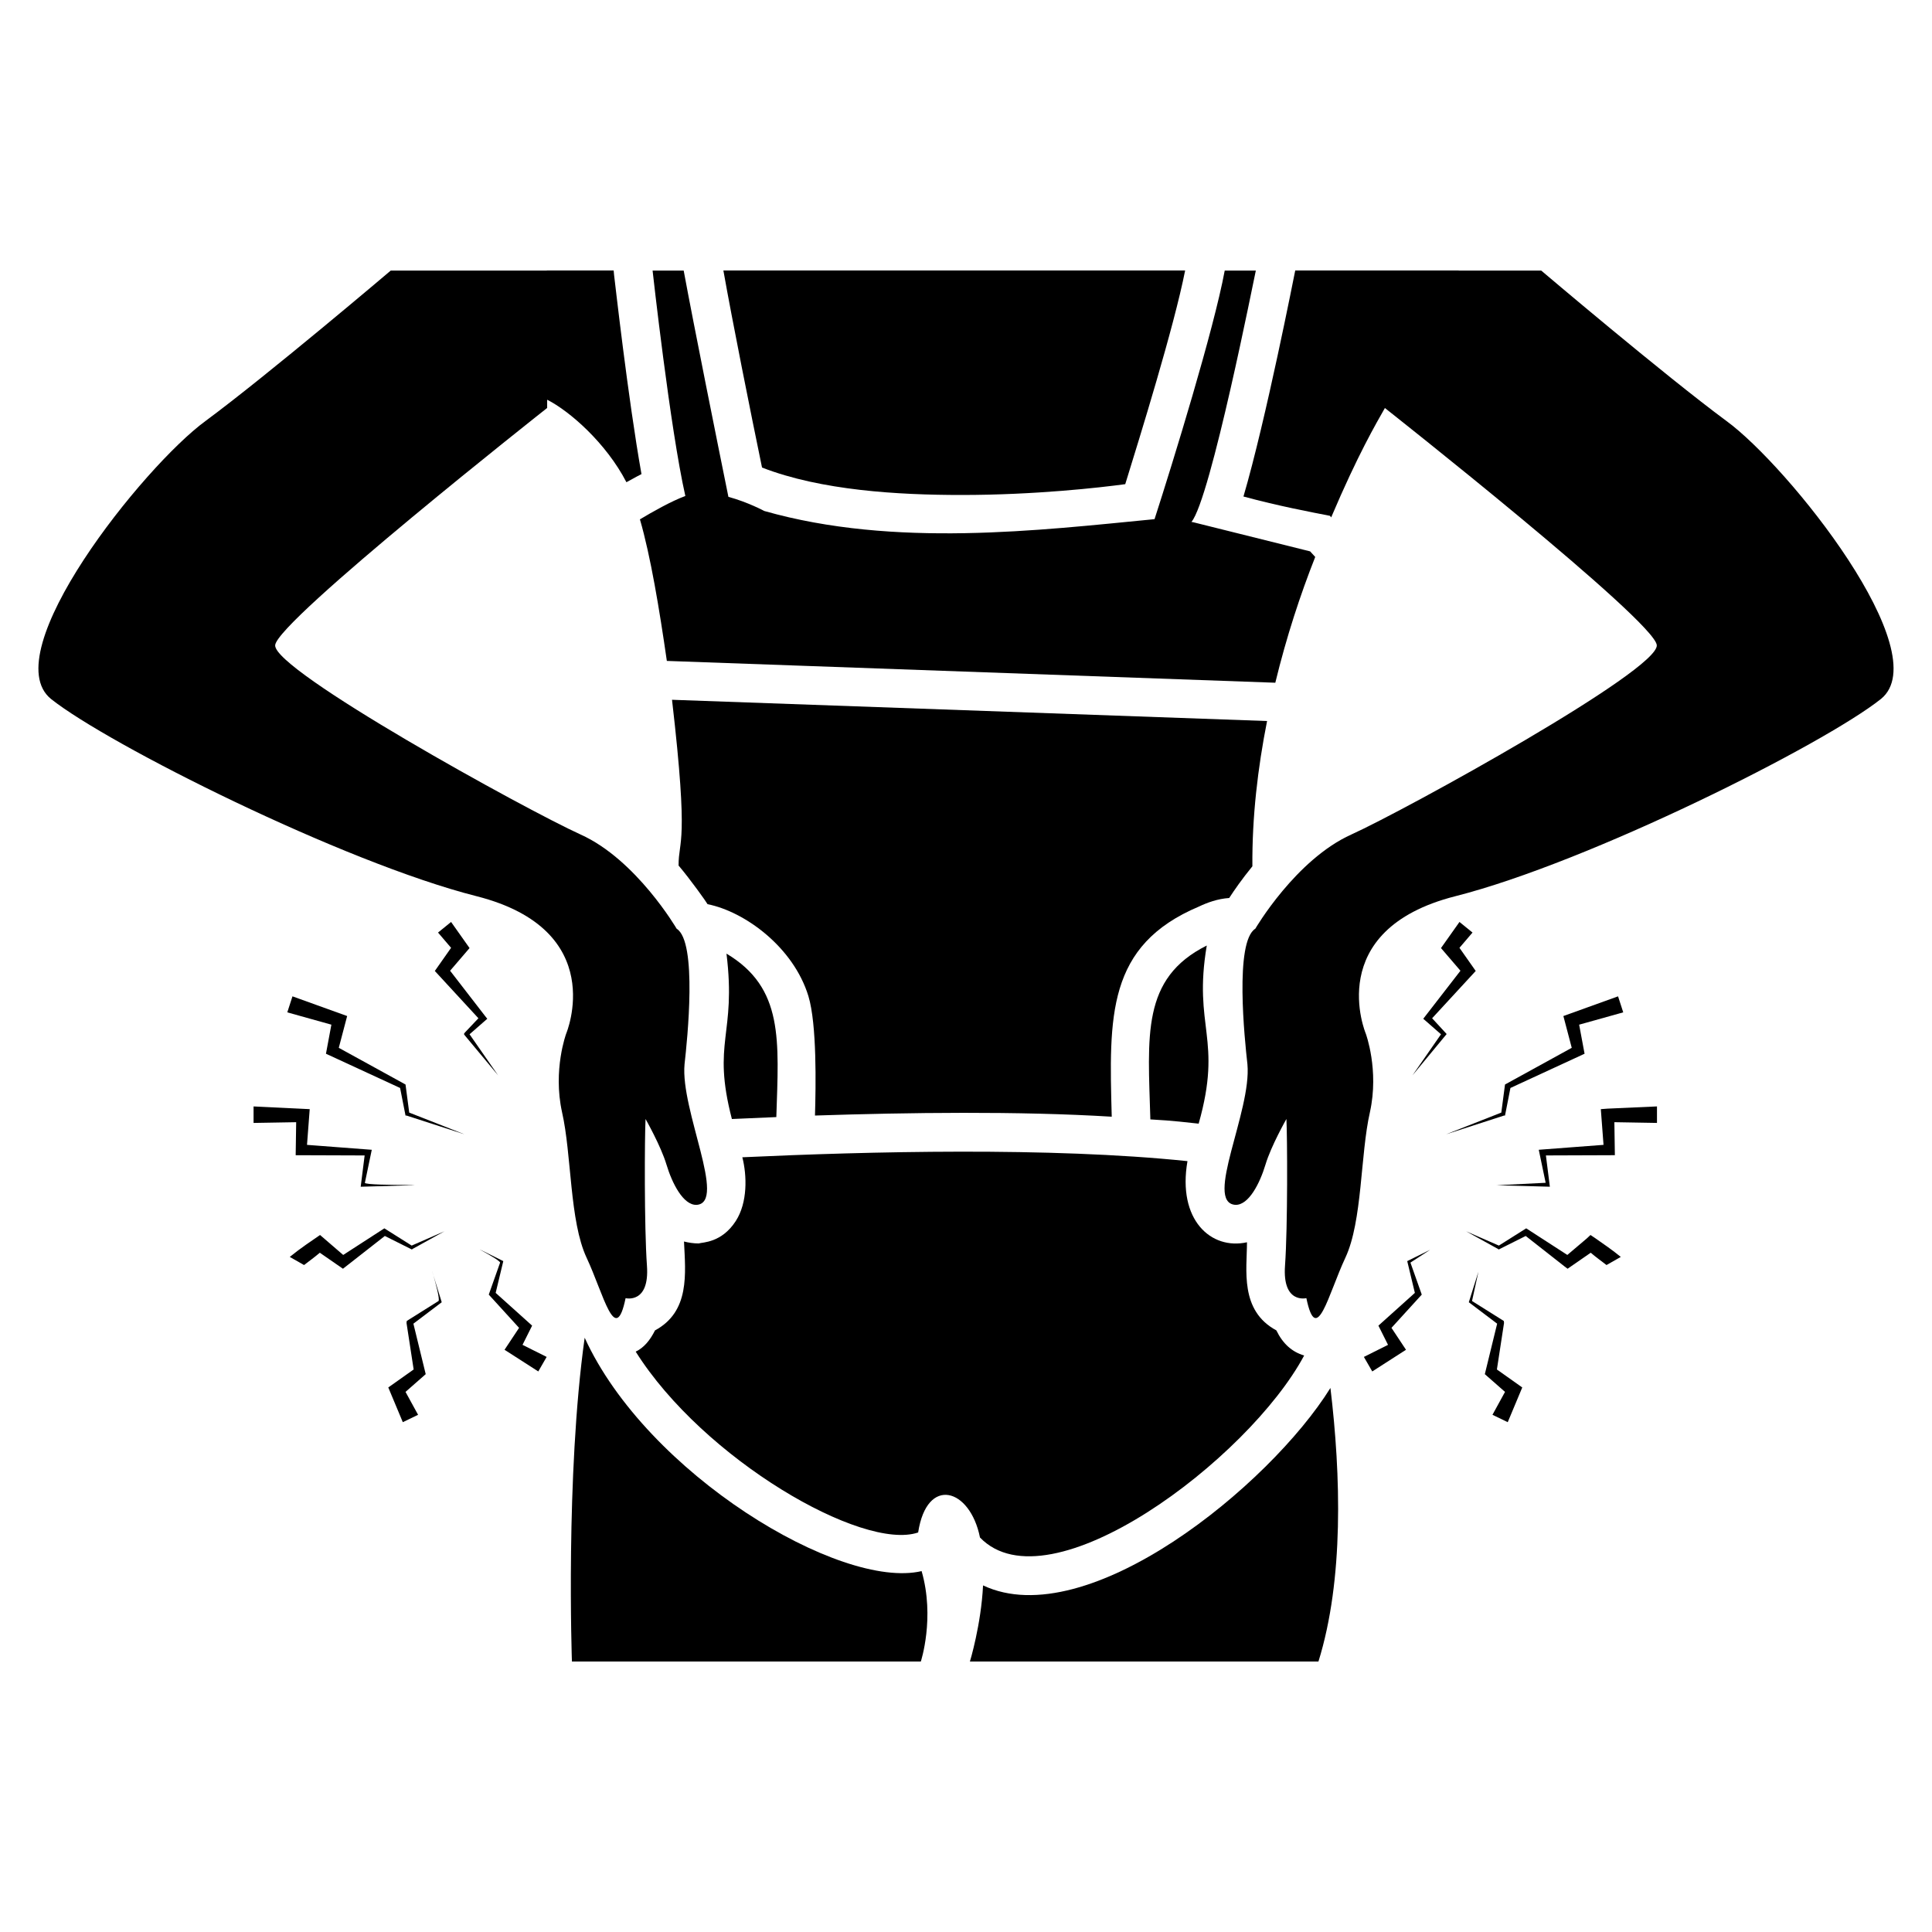
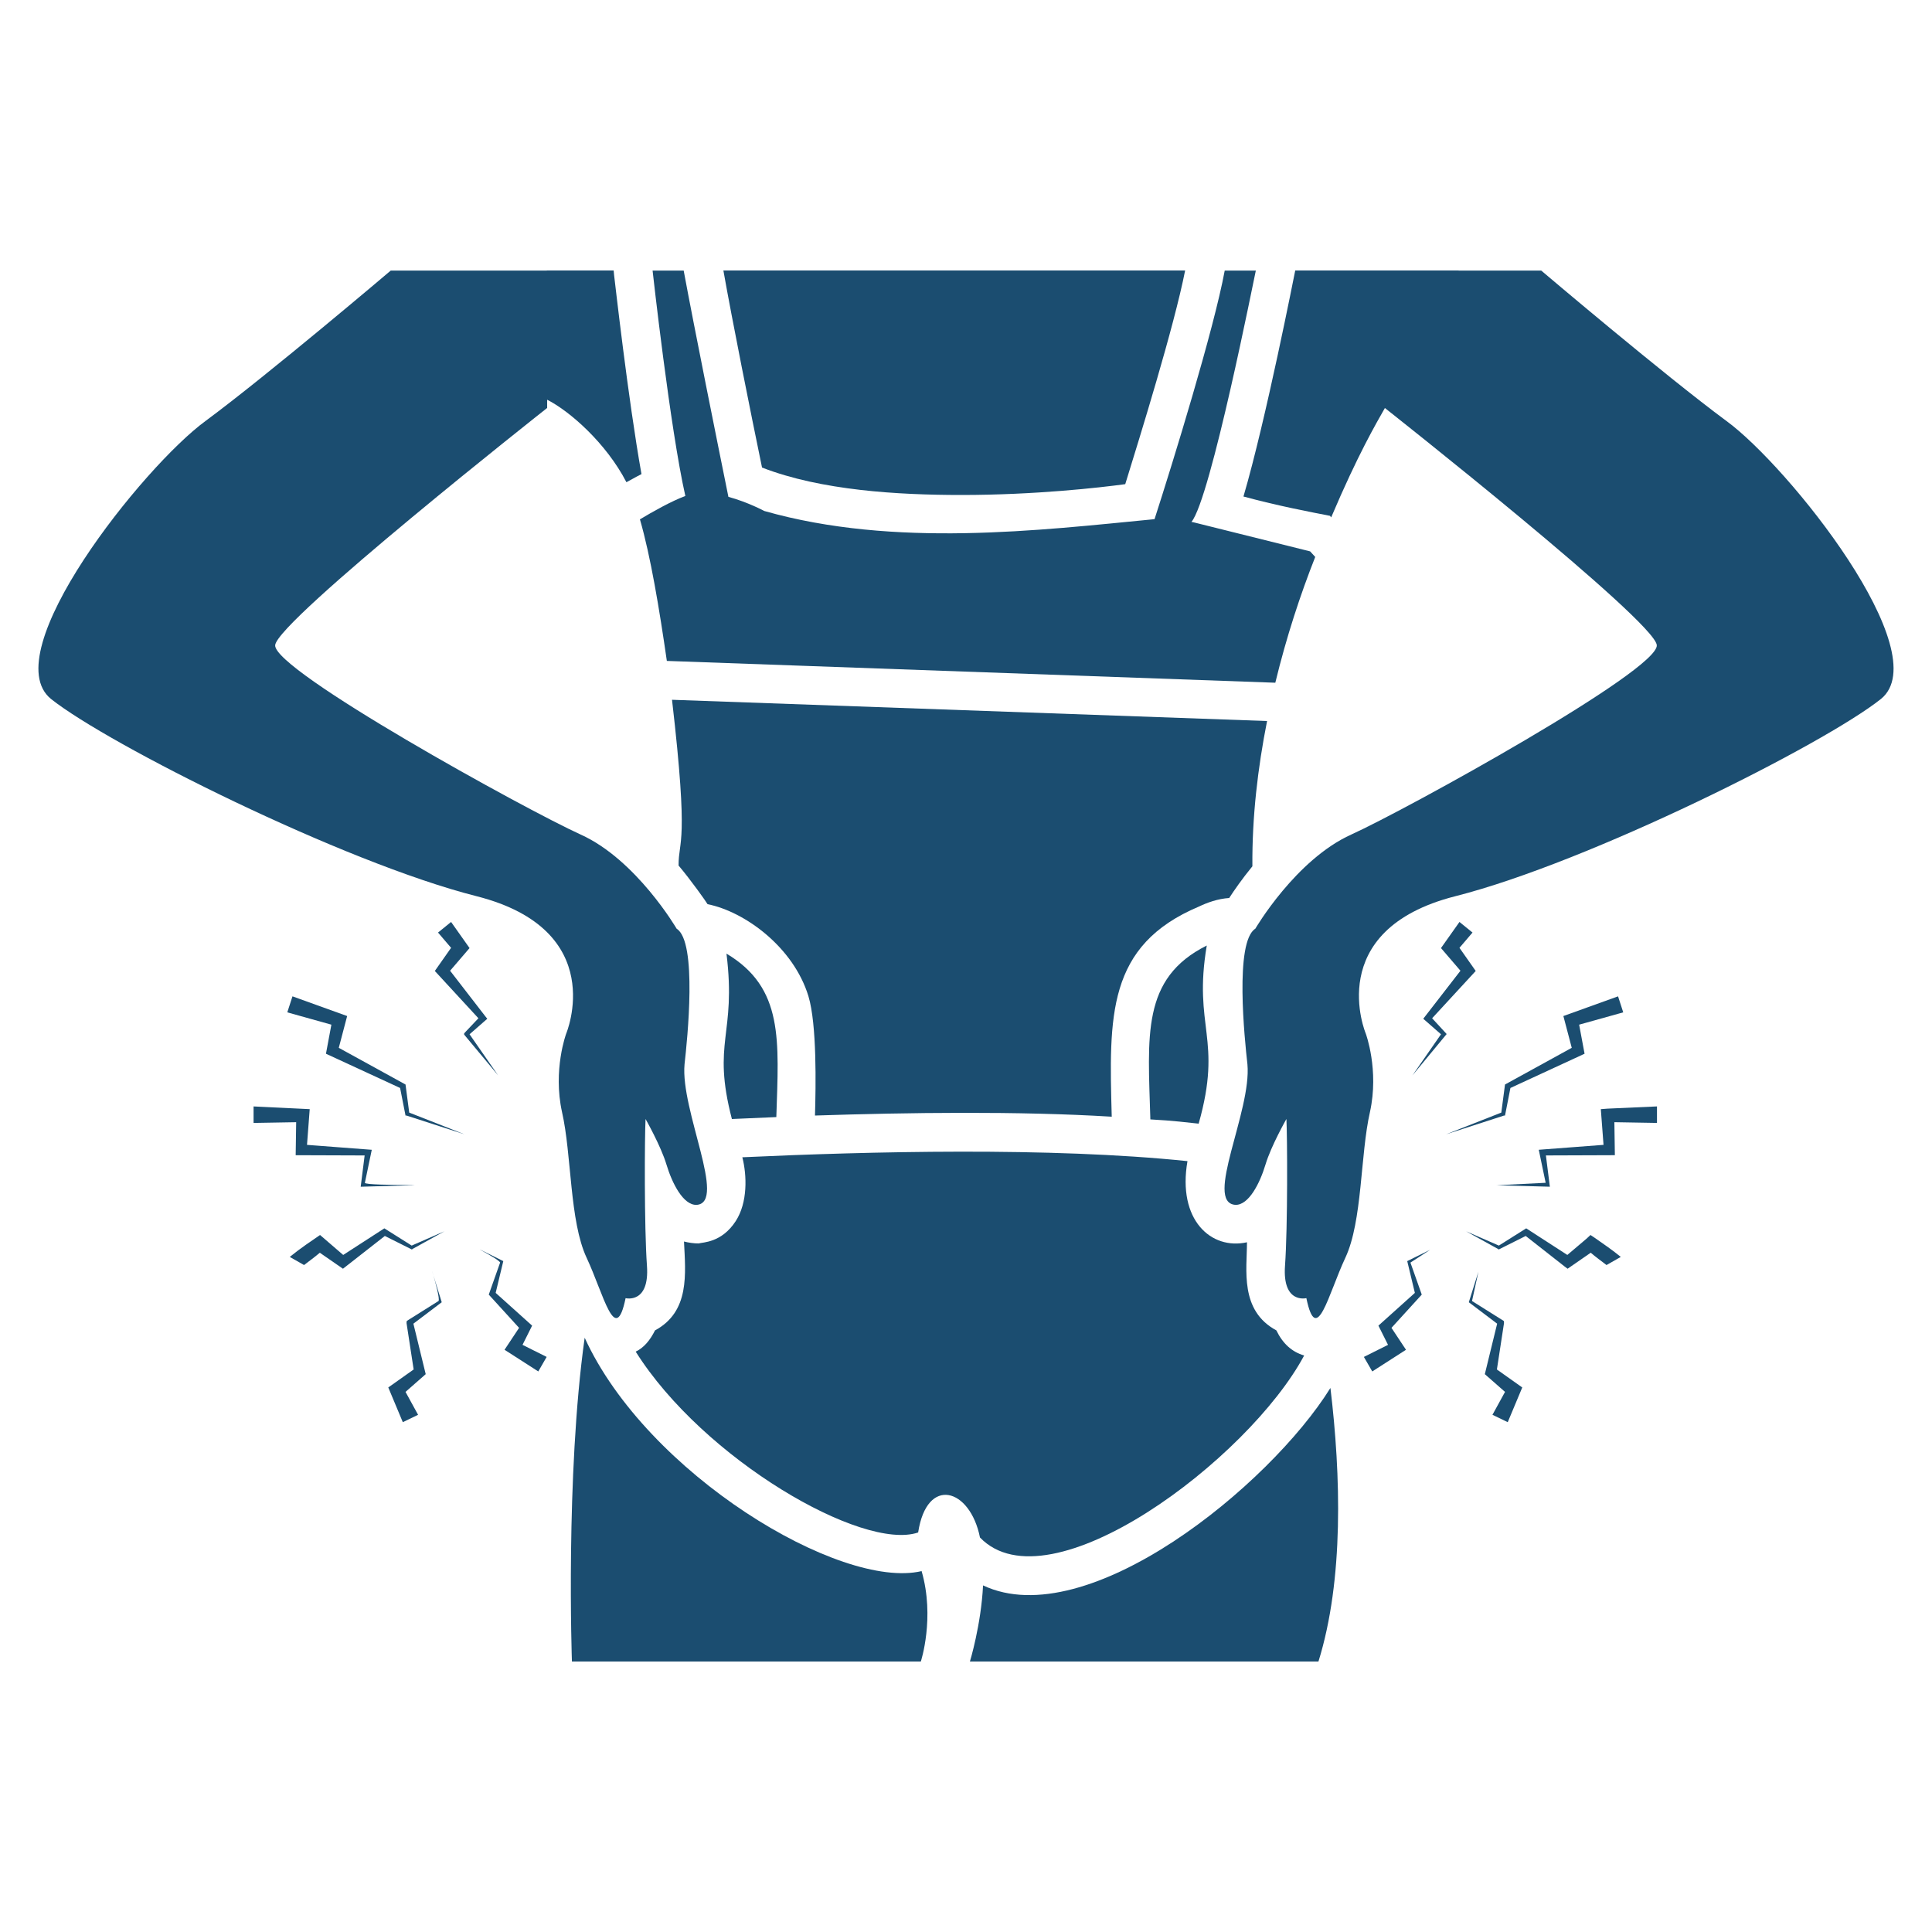
- <svg xmlns="http://www.w3.org/2000/svg" width="1200pt" height="1200pt" version="1.1" viewBox="0 0 1200 1200">
+ <svg xmlns="http://www.w3.org/2000/svg" width="1200pt" height="1200pt" version="1.1" viewBox="0 0 1200 1200" fill="#1b4d70">
  <path d="m889.52 632.46c2.227-2.414 29.305-31.789 27.078-29.371-1.684-2.398-11.785-16.777-10.098-14.379l8.105-9.484-8.105-6.578c-1.699 2.402-13.172 18.617-11.473 16.219 2.086 2.43 14.168 16.5 12.086 14.074-1.891 2.441-24.988 32.273-23.098 29.832l11.012 9.637-17.742 25.547c2.039-2.469 23.301-28.164 21.262-25.695-0.004-0.008-11.254-12.215-9.027-9.801z" />
  <path d="m987.88 767.08-2.293 2.141-12.086 10.246c-2.418-1.562-27.961-18.086-25.547-16.523-2.41 1.52-19.391 12.23-16.98 10.707l-20.344-8.871 19.887 11.012 0.309 0.309c2.406-1.203 19.23-9.617 16.828-8.414l24.172 18.969 1.836 1.379c2.398-1.66 16.781-11.605 14.379-9.941 3.215 2.754 6.426 5.047 9.793 7.648l8.871-5.047c-5.047-4.129-10.555-7.957-16.062-11.777z" />
  <path d="m994.3 688.91c0.184 2.41 1.863 24.59 1.684 22.18-2.41 0.184-42.812 3.254-40.23 3.059 0.5 2.406 4.785 22.902 4.285 20.5l-30.441 1.527c2.418 0.066 35.457 0.984 33.043 0.918-0.406-3.219-2.754-21.848-2.449-19.43 2.465-0.008 45.574-0.16 42.832-0.152-0.035-2.418-0.344-22.914-0.309-20.5l26.465 0.457v-10.25l-30.75 1.379z" />
  <path d="m929.75 850.61 4.434-28.914-0.152-1.223c-2.414-1.516-22.148-13.906-19.734-12.391l3.977-18.203c-0.758 2.41-6.727 21.379-5.965 18.969 2.461 1.863 20.059 15.172 17.594 13.309-0.598 2.457-8.246 33.816-7.648 31.359 2.406 2.113 14.945 13.125 12.543 11.012l-7.801 14.227 9.484 4.59c1.031-2.457 10.055-24.027 9.023-21.57-2.398-1.699-18.156-12.867-15.754-11.164z" />
  <path d="m934.79 692.89c0.473-2.398 3.836-19.535 3.367-17.133 2.418-1.117 48.883-22.57 46.047-21.262-0.449-2.402-3.812-20.457-3.367-18.055l27.383-7.648-3.215-9.945c-2.504 0.902-36.469 13.141-33.961 12.238 0.645 2.441 5.844 22.18 5.199 19.734-2.414 1.328-44.105 24.25-41.457 22.793-0.32 2.418-2.609 19.859-2.293 17.438l-34.266 13.465 35.949-11.625z" />
  <path d="m874.06 783.3c0.59 2.457 5.332 22.191 4.742 19.734-2.418 2.176-25.062 22.523-22.641 20.348 1.203 2.406 7.168 14.336 5.965 11.93l-14.992 7.496 5.199 9.023c2.422-1.555 23.379-15.016 20.957-13.461-1.605-2.422-10.629-16.035-9.023-13.613 2.191-2.406 21.008-23.055 18.816-20.648-0.887-2.512-7.926-22.398-7.035-19.891l12.238-7.953c-2.41 1.191-16.637 8.227-14.227 7.035z" />
  <path d="m291.65 642.41 11.012-9.637-1.223-1.527-21.875-28.305c2.086-2.43 14.168-16.5 12.086-14.074-1.699-2.402-13.172-18.621-11.473-16.219l-8.105 6.578 8.105 9.484c-1.684 2.398-11.785 16.777-10.098 14.379 2.227 2.414 29.301 31.789 27.078 29.371l-8.41 8.871-0.613 0.918 0.613 0.918 20.652 24.781z" />
  <path d="m238.72 762.95c-2.418 1.562-27.961 18.086-25.547 16.523-2.426-2.09-16.805-14.48-14.379-12.391-5.012 3.453-12.164 8.176-18.816 13.613l8.871 5.047c3.367-2.602 6.578-4.894 9.793-7.648 2.398 1.66 16.781 11.605 14.379 9.941 2.43-1.902 28.441-22.25 26.008-20.348 2.406 1.203 19.23 9.617 16.828 8.414l0.309-0.309 19.887-11.012-20.344 8.871c-2.418-1.512-19.398-12.223-16.988-10.703z" />
  <path d="m192.37 688.91c-2.414-0.117-37.293-1.801-34.875-1.684v10.25l26.465-0.457c-0.035 2.418-0.344 22.914-0.309 20.5 2.465 0.008 45.574 0.16 42.832 0.152-0.305 2.422-2.75 21.848-2.445 19.43 73.629-2.043 2.414-0.047 2.598-2.445 0.5-2.406 4.781-22.902 4.281-20.5-4.176-0.316-42.688-3.246-40.23-3.059 0.184-2.418 1.867-24.598 1.684-22.188z" />
  <path d="m272.38 808.08c-2.414 1.516-22.148 13.906-19.734 12.391l-0.152 1.223 4.434 28.914c-2.398 1.703-18.156 12.871-15.758 11.168 1.027 2.457 10.055 24.027 9.023 21.57l9.484-4.59-7.801-14.227c2.406-2.113 14.949-13.125 12.543-11.012-3.129-12.832-8.25-33.816-7.648-31.359 2.461-1.863 20.059-15.172 17.594-13.309-13.117-41.711-0.184-3.18-1.984-0.77z" />
  <path d="m251.88 673.61c-3.57-1.965-43.922-24.145-41.457-22.793 0.645-2.441 5.844-22.18 5.199-19.734-2.504-0.902-36.465-13.141-33.961-12.238l-3.215 9.945 27.383 7.648c-0.449 2.402-3.812 20.457-3.367 18.055 5.961 2.754 48.738 22.504 46.047 21.262 0.473 2.398 3.836 19.535 3.367 17.133h0.613l35.949 11.625-34.266-13.465c-0.316-2.418-2.609-19.855-2.293-17.438z" />
  <path d="m330.51 823.38c-2.418-2.176-25.059-22.523-22.641-20.348 0.59-2.457 5.332-22.191 4.742-19.734-31.328-15.492-2.469-1.484-1.988 0.918-0.887 2.512-7.926 22.398-7.035 19.891 2.191 2.406 21.008 23.055 18.82 20.648-1.605 2.422-10.633 16.035-9.027 13.613 2.422 1.555 23.379 15.016 20.957 13.461l5.199-9.023-14.992-7.496c1.203-2.402 7.168-14.336 5.965-11.93z" />
  <path d="m363.15 830.88c-12 85.68-7.922 201.12-7.922 201.12h216.72s8.879-27.117 0.48-56.16c-50.508 11.902-170.77-60.492-209.28-144.96z" />
  <path d="m610.59 984.72c-1.199 24.48-8.16 47.281-8.16 47.281h216.48c15.84-50.879 13.922-115.92 7.441-169.92-37.668 60.652-151.04 153.21-215.76 122.64z" />
  <path d="m597.15 307.44c45.602 0 85.922-4.559 101.76-6.719 9.121-29.52 30.238-97.441 37.199-132.72h-286.8c5.519 31.199 16.801 87.602 24 122.4 36.641 14.25 84.531 17.039 123.84 17.039z" />
  <path d="m777.88 538.08c-0.238-30.719 3.359-61.199 9.121-90.238l-369.6-13.199c10.641 91.75 4.023 86.262 4.078 102.96 7.387 8.688 17.414 22.828 18 24 23.336 4.664 53.395 26.84 62.641 57.121 5.312 17.566 4.613 55.801 4.078 74.16 57.801-1.895 126.58-2.824 184.32 0.719-1.66-62.363-3.172-106.36 54.238-130.56 5.039-2.398 11.52-4.801 18.719-5.281 3.125-4.801 7.926-11.762 14.406-19.684z" />
  <path d="m397.47 322.58c6.629 22.773 12.105 55.922 16.719 87.926l377.93 13.547c6.918-28.539 15.566-54.773 24.793-78.121l-3.172-3.465c-100.99-25.16-66.191-16.543-73.715-18.297 11.867-13.98 39.312-153.44 39.992-156.11h-19.32c-6.793 36.781-32.156 118.98-43.59 154.4-71.648 6.949-161.47 17.938-242.38-5.07 0 0-10.121-5.473-22.305-8.793-6.719-33.172-21.426-106.16-27.773-140.54h-19.316s10.875 98.199 20.348 140.01c-8.613 3.152-20.547 9.906-28.215 14.516z" />
  <path d="m714.51 695.28c14.664 0.793 23.152 1.938 30 2.641 15.043-53.145-3.594-59.605 5.039-110.64-40.812 20.402-36.516 56.152-35.039 108z" />
  <path d="m454.59 695.04c2.41-0.113 25.137-1.117 27.602-1.199 1.492-47.703 4.719-80.238-30.961-101.52 6.262 50.91-9.215 54.34 3.359 102.72z" />
  <path d="m810.04 841.92c-7.441-2.16-13.199-7.199-17.281-15.602-22.922-12.344-18.238-37.801-18.238-54.719-22.328 4.949-43.312-13.871-36.961-50.398-85.199-8.879-198.72-6-276.48-2.398 2.879 11.281 3.359 28.078-4.078 39.602-8.824 13.633-20.609 13.133-23.039 13.922-3.121 0-6.238-0.48-9.121-1.199 0.949 19.949 3.727 43.504-18 55.199-3.121 6.238-6.961 10.801-12 13.199 42 66.719 140.88 124.08 175.44 112.32 5.406-35.355 32.254-27.59 38.398 3.121 42.961 44.633 166.8-48.488 201.36-113.05z" />
  <path d="m1072.3 261.46c-38.629-28.543-115.02-93.406-115.02-93.406h-51.301l0.035-0.059h-101.52c-0.531 2.457-18.16 92.695-32.16 140.4 21.855 5.938 42.758 9.844 53.762 12l0.719 0.961c16.703-39.301 27.887-58.223 33.367-67.93 0.516 0.406 167.44 132.02 168.88 147.27 1.441 15.57-155.38 102.05-189.69 117.62-34.598 15.562-59.672 58.516-59.672 58.516-12.973 8.074-6.629 68.898-4.902 84.176 2.695 29.145-27.105 85.945-7.496 87.348 8.359 0.289 15.277-13.547 18.738-25.086 3.457-11.527 12.973-28.25 12.973-28.25 0.574 10.094 0.867 67.172-0.867 91.098-1.727 23.926 13.262 20.18 13.262 20.18 6.344 30.559 13.551-2.309 24.215-25.082 10.668-22.773 9.227-64 15.281-90.516 5.766-26.234-2.598-48.719-2.598-48.719s-27.098-64.285 55.641-85.328c83.027-21.047 228.89-94.266 264.35-122.52 35.168-28.535-57.367-144.43-96-172.68z" />
  <path d="m388.57 806.31s14.988 3.742 13.262-20.18c-1.73-23.926-1.441-81.004-0.867-91.098 0 0 9.516 16.723 12.973 28.25 3.465 11.535 10.383 25.371 18.738 25.086 19.02-1.359-10.133-58.852-7.496-87.348 1.727-15.281 8.074-76.105-4.902-84.176 0 0-25.078-42.953-59.672-58.516-34.305-15.57-191.13-102.05-189.69-117.62 1.441-15.281 168.93-147.31 168.93-147.31l0.004-5.121c14.012 7.078 36.688 26.973 49.227 51.238 2.398-1.199 5.519-3.121 9.359-5.039-8.398-47.039-16.559-120.24-17.039-123.84l-0.242-2.641h-41.52v0.059h-96.934s-76.395 64.863-115.02 93.406c-38.633 28.25-131.17 144.14-95.996 172.68 35.457 28.25 181.33 101.47 264.35 122.52 82.734 21.043 55.641 85.328 55.641 85.328s-8.363 22.488-2.598 48.719c6.055 26.52 4.613 67.746 15.281 90.516 10.66 22.781 17.867 55.645 24.211 25.09z" />
</svg>
